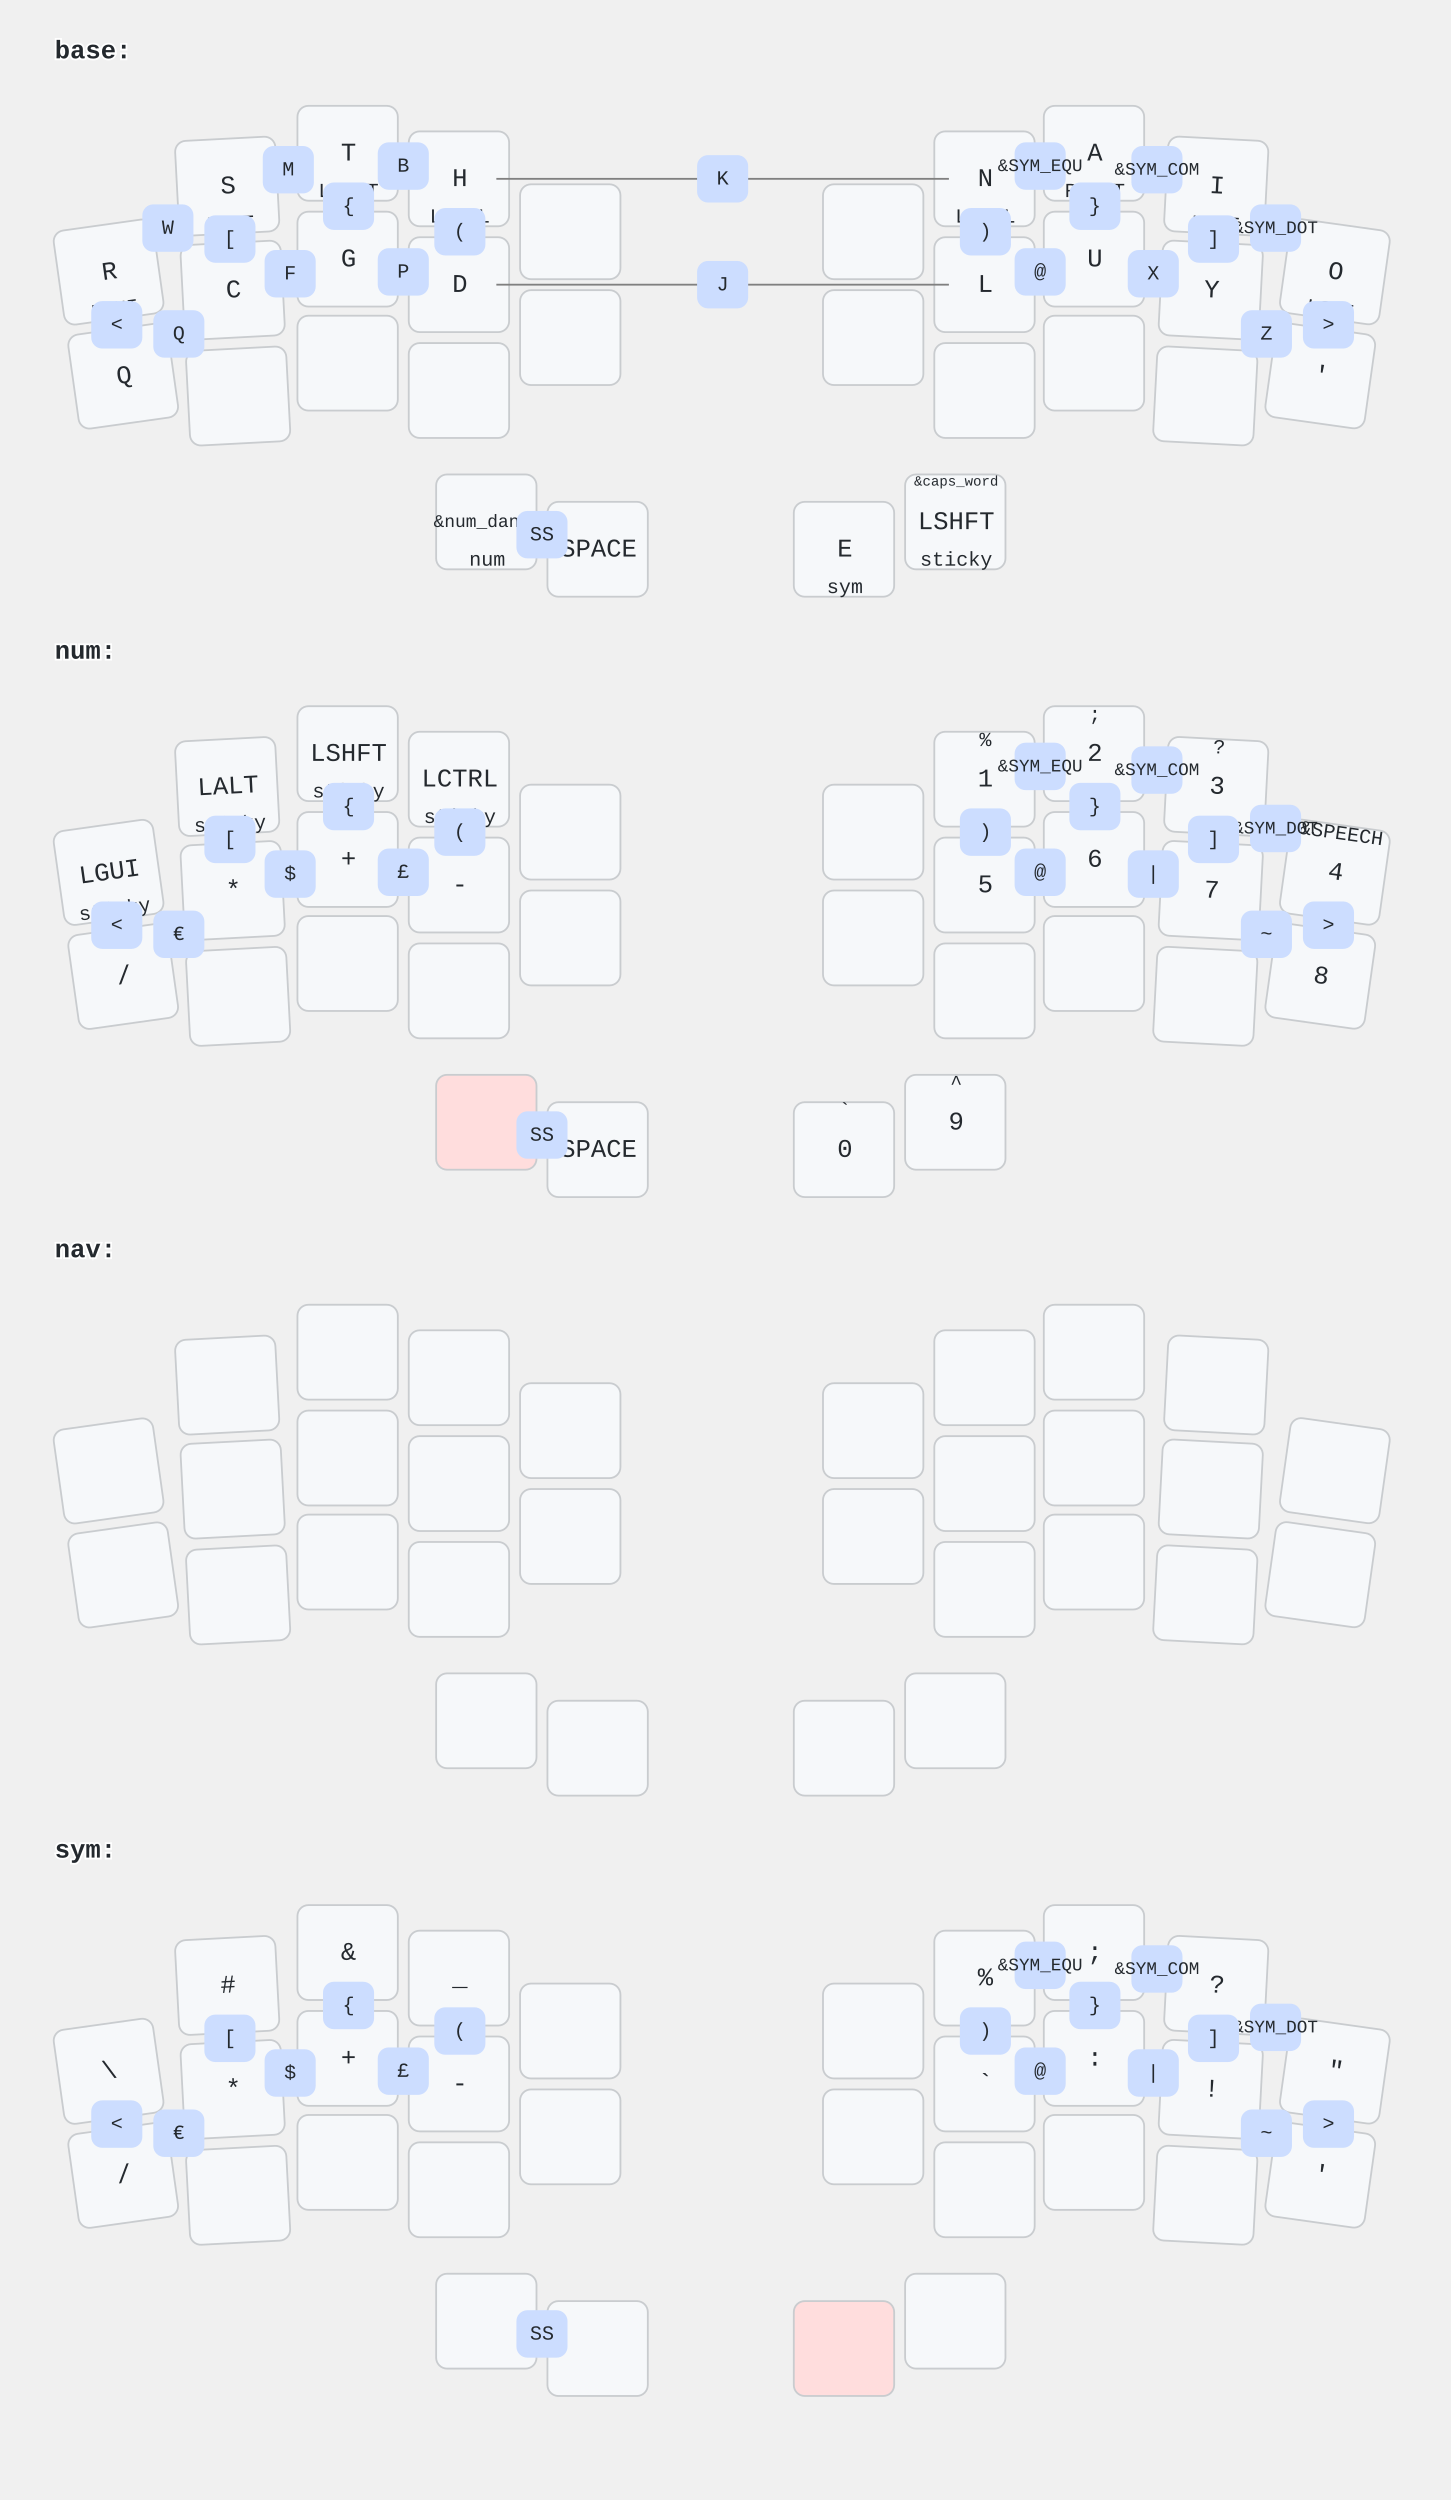
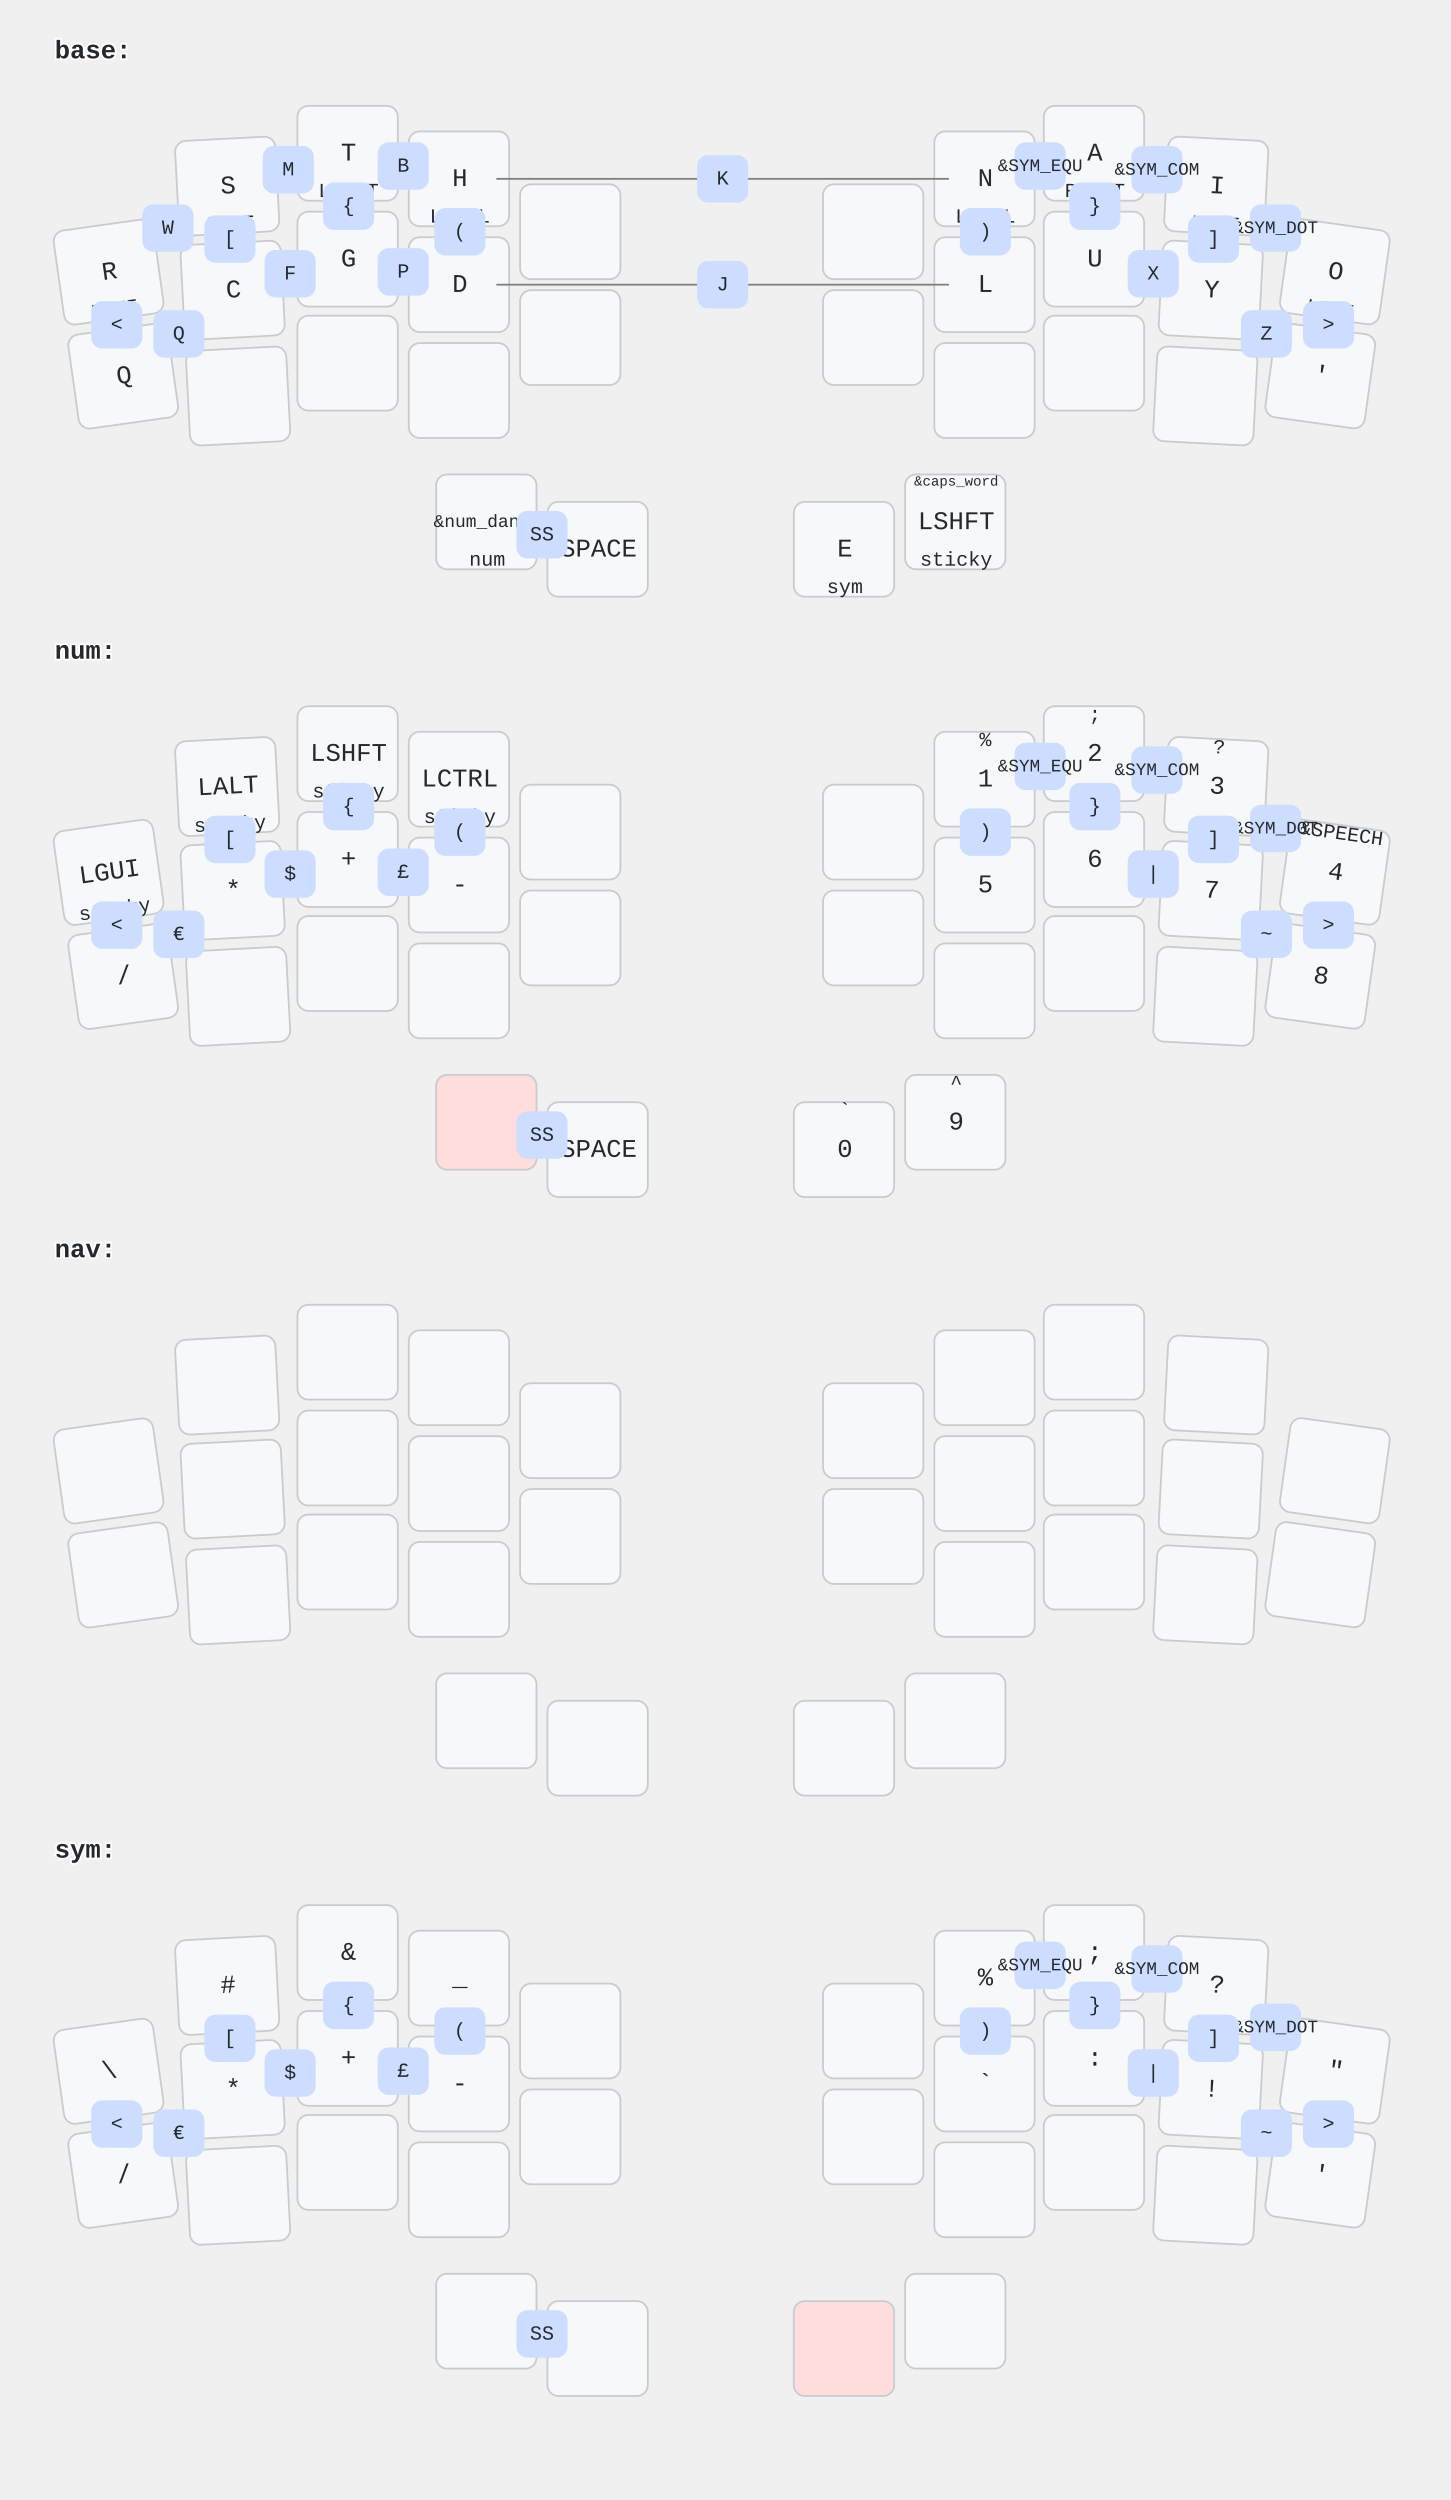
<svg xmlns="http://www.w3.org/2000/svg" width="795" height="1370" viewBox="0 0 795 1370" class="keymap">
  <style>/* inherit t  o force styles through use tags */
svg path {
    fill: inherit;
}

/* font and background color specifications */
svg.keymap {
    font-family: SFMono-Regular,Consolas,Liberation Mono,Menlo,monospace;
    font-size: 14px;
    font-kerning: normal;
    text-rendering: optimizeLegibility;
    fill: #24292e;
}

/* default key styling */
rect.key {
    fill: #f6f8fa;
    stroke: #c9cccf;
    stroke-width: 1;
}

/* default key side styling, only used is draw_key_sides is set */
rect.side {
    filter: brightness(90%);
}

/* color accent for combo boxes */
rect.combo, rect.combo-separate {
    fill: #cdf;
}

/* color accent for held keys */
rect.held, rect.combo.held {
    fill: #fdd;
}

/* color accent for ghost (optional) keys */
rect.ghost, rect.combo.ghost {
    stroke-dasharray: 4, 4;
    stroke-width: 2;
}

text {
    text-anchor: middle;
    dominant-baseline: middle;
}

/* styling for layer labels */
text.label {
    font-weight: bold;
    text-anchor: start;
    stroke: white;
    stroke-width: 2;
    paint-order: stroke;
}

/* styling for combo tap, and key hold/shifted label text */
text.combo, text.hold, text.shifted {
    font-size: 11px;
}

text.hold {
    text-anchor: middle;
    dominant-baseline: auto;
}

text.shifted {
    text-anchor: middle;
    dominant-baseline: hanging;
}

/* styling for hold/shifted label text in combo box */
text.combo.hold, text.combo.shifted {
    font-size: 8px;
}

/* lighter symbol for transparent keys */
text.trans {
    fill: #7b7e81;
}

/* styling for combo dendrons */
path.combo {
    stroke-width: 1;
    stroke: gray;
    fill: none;
}

/* Start Tabler Icons Cleanup */
/* cannot use height/width with glyphs */
.icon-tabler &gt; path {
    fill: inherit;
    stroke: inherit;
    stroke-width: 2;
}
/* hide tabler's default box */
.icon-tabler &gt; path[stroke="none"][fill="none"] {
    visibility: hidden;
}
/* End Tabler Icons Cleanup */
</style>
  <g transform="translate(30, 0)" class="layer-base">
    <text x="0" y="28" class="label">base:</text>
    <g transform="translate(0, 56)">
      <g transform="translate(30, 93) rotate(-8.0)" class="key keypos-0">
        <rect rx="6" ry="6" x="-28" y="-26" width="55" height="52" class="key" />
        <text x="0" y="0" class="key tap">R</text>
        <text x="0" y="24" class="key hold">LGUI</text>
      </g>
      <g transform="translate(95, 46) rotate(-3.0)" class="key keypos-1">
        <rect rx="6" ry="6" x="-28" y="-26" width="55" height="52" class="key" />
        <text x="0" y="0" class="key tap">S</text>
        <text x="0" y="24" class="key hold">LALT</text>
      </g>
      <g transform="translate(161, 28)" class="key keypos-2">
        <rect rx="6" ry="6" x="-28" y="-26" width="55" height="52" class="key" />
        <text x="0" y="0" class="key tap">T</text>
        <text x="0" y="24" class="key hold">LSHFT</text>
      </g>
      <g transform="translate(222, 42)" class="key keypos-3">
        <rect rx="6" ry="6" x="-28" y="-26" width="55" height="52" class="key" />
        <text x="0" y="0" class="key tap">H</text>
        <text x="0" y="24" class="key hold">LCTRL</text>
      </g>
      <g transform="translate(283, 71)" class="key trans keypos-4">
        <rect rx="6" ry="6" x="-28" y="-26" width="55" height="52" class="key trans" />
      </g>
      <g transform="translate(449, 71)" class="key trans keypos-5">
        <rect rx="6" ry="6" x="-28" y="-26" width="55" height="52" class="key trans" />
      </g>
      <g transform="translate(510, 42)" class="key keypos-6">
        <rect rx="6" ry="6" x="-28" y="-26" width="55" height="52" class="key" />
        <text x="0" y="0" class="key tap">N</text>
        <text x="0" y="24" class="key hold">LCTRL</text>
      </g>
      <g transform="translate(570, 28)" class="key keypos-7">
        <rect rx="6" ry="6" x="-28" y="-26" width="55" height="52" class="key" />
        <text x="0" y="0" class="key tap">A</text>
        <text x="0" y="24" class="key hold">RSHFT</text>
      </g>
      <g transform="translate(637, 46) rotate(3.0)" class="key keypos-8">
        <rect rx="6" ry="6" x="-28" y="-26" width="55" height="52" class="key" />
        <text x="0" y="0" class="key tap">I</text>
        <text x="0" y="24" class="key hold">LALT</text>
      </g>
      <g transform="translate(702, 93) rotate(8.0)" class="key keypos-9">
        <rect rx="6" ry="6" x="-28" y="-26" width="55" height="52" class="key" />
        <text x="0" y="0" class="key tap">O</text>
        <text x="0" y="24" class="key hold">LGUI</text>
      </g>
      <g transform="translate(38, 150) rotate(-8.0)" class="key keypos-10">
        <rect rx="6" ry="6" x="-28" y="-26" width="55" height="52" class="key" />
        <text x="0" y="0" class="key tap">Q</text>
      </g>
      <g transform="translate(98, 103) rotate(-3.0)" class="key keypos-11">
        <rect rx="6" ry="6" x="-28" y="-26" width="55" height="52" class="key" />
        <text x="0" y="0" class="key tap">C</text>
      </g>
      <g transform="translate(161, 86)" class="key keypos-12">
        <rect rx="6" ry="6" x="-28" y="-26" width="55" height="52" class="key" />
        <text x="0" y="0" class="key tap">G</text>
      </g>
      <g transform="translate(222, 100)" class="key keypos-13">
        <rect rx="6" ry="6" x="-28" y="-26" width="55" height="52" class="key" />
        <text x="0" y="0" class="key tap">D</text>
      </g>
      <g transform="translate(283, 129)" class="key trans keypos-14">
        <rect rx="6" ry="6" x="-28" y="-26" width="55" height="52" class="key trans" />
      </g>
      <g transform="translate(449, 129)" class="key trans keypos-15">
        <rect rx="6" ry="6" x="-28" y="-26" width="55" height="52" class="key trans" />
      </g>
      <g transform="translate(510, 100)" class="key keypos-16">
        <rect rx="6" ry="6" x="-28" y="-26" width="55" height="52" class="key" />
        <text x="0" y="0" class="key tap">L</text>
      </g>
      <g transform="translate(570, 86)" class="key keypos-17">
        <rect rx="6" ry="6" x="-28" y="-26" width="55" height="52" class="key" />
        <text x="0" y="0" class="key tap">U</text>
      </g>
      <g transform="translate(634, 103) rotate(3.0)" class="key keypos-18">
        <rect rx="6" ry="6" x="-28" y="-26" width="55" height="52" class="key" />
        <text x="0" y="0" class="key tap">Y</text>
      </g>
      <g transform="translate(694, 150) rotate(8.0)" class="key keypos-19">
        <rect rx="6" ry="6" x="-28" y="-26" width="55" height="52" class="key" />
        <text x="0" y="0" class="key tap">'</text>
      </g>
      <g transform="translate(101, 161) rotate(-3.0)" class="key trans keypos-20">
        <rect rx="6" ry="6" x="-28" y="-26" width="55" height="52" class="key trans" />
      </g>
      <g transform="translate(161, 143)" class="key trans keypos-21">
        <rect rx="6" ry="6" x="-28" y="-26" width="55" height="52" class="key trans" />
      </g>
      <g transform="translate(222, 158)" class="key trans keypos-22">
        <rect rx="6" ry="6" x="-28" y="-26" width="55" height="52" class="key trans" />
      </g>
      <g transform="translate(510, 158)" class="key trans keypos-23">
        <rect rx="6" ry="6" x="-28" y="-26" width="55" height="52" class="key trans" />
      </g>
      <g transform="translate(570, 143)" class="key trans keypos-24">
        <rect rx="6" ry="6" x="-28" y="-26" width="55" height="52" class="key trans" />
      </g>
      <g transform="translate(631, 161) rotate(3.0)" class="key trans keypos-25">
        <rect rx="6" ry="6" x="-28" y="-26" width="55" height="52" class="key trans" />
      </g>
      <g transform="translate(237, 230)" class="key keypos-26">
        <rect rx="6" ry="6" x="-28" y="-26" width="55" height="52" class="key" />
        <text x="0" y="0" class="key tap">
          <tspan style="font-size: 70%">&amp;num_dance</tspan>
        </text>
        <text x="0" y="24" class="key hold">num</text>
      </g>
      <g transform="translate(298, 245)" class="key keypos-27">
        <rect rx="6" ry="6" x="-28" y="-26" width="55" height="52" class="key" />
        <text x="0" y="0" class="key tap">SPACE</text>
      </g>
      <g transform="translate(433, 245)" class="key keypos-28">
        <rect rx="6" ry="6" x="-28" y="-26" width="55" height="52" class="key" />
        <text x="0" y="0" class="key tap">E</text>
        <text x="0" y="24" class="key hold">sym</text>
      </g>
      <g transform="translate(494, 230)" class="key keypos-29">
        <rect rx="6" ry="6" x="-28" y="-26" width="55" height="52" class="key" />
        <text x="0" y="0" class="key tap">LSHFT</text>
        <text x="0" y="24" class="key hold">sticky</text>
        <text x="0" y="-24" class="key shifted">
          <tspan style="font-size: 70%">&amp;caps_word</tspan>
        </text>
      </g>
      <g class="combo combopos-0">
        <rect rx="6" ry="6" x="48" y="56" width="28" height="26" class="combo" />
        <text x="62" y="69" class="combo tap">W</text>
      </g>
      <g class="combo combopos-1">
        <rect rx="6" ry="6" x="114" y="24" width="28" height="26" class="combo" />
        <text x="128" y="37" class="combo tap">M</text>
      </g>
      <g class="combo combopos-2">
        <rect rx="6" ry="6" x="177" y="22" width="28" height="26" class="combo" />
        <text x="191" y="35" class="combo tap">B</text>
      </g>
      <g class="combo combopos-3">
        <path d="M366,42 l-124,0" class="combo" />
        <path d="M366,42 l124,0" class="combo" />
        <rect rx="6" ry="6" x="352" y="29" width="28" height="26" class="combo" />
        <text x="366" y="42" class="combo tap">K</text>
      </g>
      <g class="combo combopos-4">
        <rect rx="6" ry="6" x="526" y="22" width="28" height="26" class="combo" />
        <text x="540" y="35" class="combo tap">
          <tspan style="font-size: 88%">&amp;SYM_EQU</tspan>
        </text>
      </g>
      <g class="combo combopos-5">
        <rect rx="6" ry="6" x="590" y="24" width="28" height="26" class="combo" />
        <text x="604" y="37" class="combo tap">
          <tspan style="font-size: 88%">&amp;SYM_COM</tspan>
        </text>
      </g>
      <g class="combo combopos-6">
        <rect rx="6" ry="6" x="655" y="56" width="28" height="26" class="combo" />
        <text x="669" y="69" class="combo tap">
          <tspan style="font-size: 88%">&amp;SYM_DOT</tspan>
        </text>
      </g>
      <g class="combo combopos-7">
        <rect rx="6" ry="6" x="54" y="114" width="28" height="26" class="combo" />
        <text x="68" y="127" class="combo tap">Q</text>
      </g>
      <g class="combo combopos-8">
        <rect rx="6" ry="6" x="115" y="81" width="28" height="26" class="combo" />
        <text x="129" y="94" class="combo tap">F</text>
      </g>
      <g class="combo combopos-9">
        <rect rx="6" ry="6" x="177" y="80" width="28" height="26" class="combo" />
        <text x="191" y="93" class="combo tap">P</text>
      </g>
      <g class="combo combopos-10">
        <path d="M366,100 l-124,0" class="combo" />
        <path d="M366,100 l124,0" class="combo" />
        <rect rx="6" ry="6" x="352" y="87" width="28" height="26" class="combo" />
        <text x="366" y="100" class="combo tap">J</text>
      </g>
      <g class="combo combopos-11">
-         <rect rx="6" ry="6" x="526" y="80" width="28" height="26" class="combo" />
-         <text x="540" y="93" class="combo tap">@</text>
-       </g>
-       <g class="combo combopos-12">
        <rect rx="6" ry="6" x="588" y="81" width="28" height="26" class="combo" />
        <text x="602" y="94" class="combo tap">X</text>
      </g>
-       <g class="combo combopos-13">
+       <g class="combo combopos-12">
        <rect rx="6" ry="6" x="650" y="114" width="28" height="26" class="combo" />
        <text x="664" y="127" class="combo tap">Z</text>
      </g>
-       <g class="combo combopos-14">
+       <g class="combo combopos-13">
        <rect rx="6" ry="6" x="253" y="224" width="28" height="26" class="combo" />
        <text x="267" y="237" class="combo tap">SS</text>
      </g>
-       <g class="combo combopos-15">
+       <g class="combo combopos-14">
        <rect rx="6" ry="6" x="20" y="109" width="28" height="26" class="combo" />
        <text x="34" y="122" class="combo tap">&lt;</text>
      </g>
-       <g class="combo combopos-16">
+       <g class="combo combopos-15">
        <rect rx="6" ry="6" x="82" y="62" width="28" height="26" class="combo" />
        <text x="96" y="75" class="combo tap">[</text>
      </g>
-       <g class="combo combopos-17">
+       <g class="combo combopos-16">
        <rect rx="6" ry="6" x="147" y="44" width="28" height="26" class="combo" />
        <text x="161" y="57" class="combo tap">{</text>
      </g>
-       <g class="combo combopos-18">
+       <g class="combo combopos-17">
        <rect rx="6" ry="6" x="208" y="58" width="28" height="26" class="combo" />
        <text x="222" y="71" class="combo tap">(</text>
      </g>
-       <g class="combo combopos-19">
+       <g class="combo combopos-18">
        <rect rx="6" ry="6" x="496" y="58" width="28" height="26" class="combo" />
        <text x="510" y="71" class="combo tap">)</text>
      </g>
-       <g class="combo combopos-20">
+       <g class="combo combopos-19">
        <rect rx="6" ry="6" x="556" y="44" width="28" height="26" class="combo" />
        <text x="570" y="57" class="combo tap">}</text>
      </g>
-       <g class="combo combopos-21">
+       <g class="combo combopos-20">
        <rect rx="6" ry="6" x="621" y="62" width="28" height="26" class="combo" />
        <text x="635" y="75" class="combo tap">]</text>
      </g>
-       <g class="combo combopos-22">
+       <g class="combo combopos-21">
        <rect rx="6" ry="6" x="684" y="109" width="28" height="26" class="combo" />
        <text x="698" y="122" class="combo tap">&gt;</text>
      </g>
    </g>
  </g>
  <g transform="translate(30, 329)" class="layer-num">
    <text x="0" y="28" class="label">num:</text>
    <g transform="translate(0, 56)">
      <g transform="translate(30, 93) rotate(-8.0)" class="key keypos-0">
        <rect rx="6" ry="6" x="-28" y="-26" width="55" height="52" class="key" />
        <text x="0" y="0" class="key tap">LGUI</text>
        <text x="0" y="24" class="key hold">sticky</text>
      </g>
      <g transform="translate(95, 46) rotate(-3.0)" class="key keypos-1">
        <rect rx="6" ry="6" x="-28" y="-26" width="55" height="52" class="key" />
        <text x="0" y="0" class="key tap">LALT</text>
        <text x="0" y="24" class="key hold">sticky</text>
      </g>
      <g transform="translate(161, 28)" class="key keypos-2">
        <rect rx="6" ry="6" x="-28" y="-26" width="55" height="52" class="key" />
        <text x="0" y="0" class="key tap">LSHFT</text>
        <text x="0" y="24" class="key hold">sticky</text>
      </g>
      <g transform="translate(222, 42)" class="key keypos-3">
        <rect rx="6" ry="6" x="-28" y="-26" width="55" height="52" class="key" />
        <text x="0" y="0" class="key tap">LCTRL</text>
        <text x="0" y="24" class="key hold">sticky</text>
      </g>
      <g transform="translate(283, 71)" class="key trans keypos-4">
        <rect rx="6" ry="6" x="-28" y="-26" width="55" height="52" class="key trans" />
      </g>
      <g transform="translate(449, 71)" class="key trans keypos-5">
        <rect rx="6" ry="6" x="-28" y="-26" width="55" height="52" class="key trans" />
      </g>
      <g transform="translate(510, 42)" class="key keypos-6">
        <rect rx="6" ry="6" x="-28" y="-26" width="55" height="52" class="key" />
        <text x="0" y="0" class="key tap">1</text>
        <text x="0" y="-24" class="key shifted">%</text>
      </g>
      <g transform="translate(570, 28)" class="key keypos-7">
        <rect rx="6" ry="6" x="-28" y="-26" width="55" height="52" class="key" />
        <text x="0" y="0" class="key tap">2</text>
        <text x="0" y="-24" class="key shifted">;</text>
      </g>
      <g transform="translate(637, 46) rotate(3.0)" class="key keypos-8">
        <rect rx="6" ry="6" x="-28" y="-26" width="55" height="52" class="key" />
        <text x="0" y="0" class="key tap">3</text>
        <text x="0" y="-24" class="key shifted">?</text>
      </g>
      <g transform="translate(702, 93) rotate(8.0)" class="key keypos-9">
        <rect rx="6" ry="6" x="-28" y="-26" width="55" height="52" class="key" />
        <text x="0" y="0" class="key tap">4</text>
        <text x="0" y="-24" class="key shifted">&amp;SPEECH</text>
      </g>
      <g transform="translate(38, 150) rotate(-8.0)" class="key keypos-10">
        <rect rx="6" ry="6" x="-28" y="-26" width="55" height="52" class="key" />
        <text x="0" y="0" class="key tap">/</text>
        <text x="0" y="-24" class="key shifted">\</text>
      </g>
      <g transform="translate(98, 103) rotate(-3.0)" class="key keypos-11">
        <rect rx="6" ry="6" x="-28" y="-26" width="55" height="52" class="key" />
        <text x="0" y="0" class="key tap">*</text>
        <text x="0" y="-24" class="key shifted">#</text>
      </g>
      <g transform="translate(161, 86)" class="key keypos-12">
        <rect rx="6" ry="6" x="-28" y="-26" width="55" height="52" class="key" />
        <text x="0" y="0" class="key tap">+</text>
        <text x="0" y="-24" class="key shifted">&amp;</text>
      </g>
      <g transform="translate(222, 100)" class="key keypos-13">
        <rect rx="6" ry="6" x="-28" y="-26" width="55" height="52" class="key" />
        <text x="0" y="0" class="key tap">-</text>
        <text x="0" y="-24" class="key shifted">_</text>
      </g>
      <g transform="translate(283, 129)" class="key trans keypos-14">
        <rect rx="6" ry="6" x="-28" y="-26" width="55" height="52" class="key trans" />
      </g>
      <g transform="translate(449, 129)" class="key trans keypos-15">
        <rect rx="6" ry="6" x="-28" y="-26" width="55" height="52" class="key trans" />
      </g>
      <g transform="translate(510, 100)" class="key keypos-16">
        <rect rx="6" ry="6" x="-28" y="-26" width="55" height="52" class="key" />
        <text x="0" y="0" class="key tap">5</text>
        <text x="0" y="-24" class="key shifted">`</text>
      </g>
      <g transform="translate(570, 86)" class="key keypos-17">
        <rect rx="6" ry="6" x="-28" y="-26" width="55" height="52" class="key" />
        <text x="0" y="0" class="key tap">6</text>
        <text x="0" y="-24" class="key shifted">:</text>
      </g>
      <g transform="translate(634, 103) rotate(3.0)" class="key keypos-18">
        <rect rx="6" ry="6" x="-28" y="-26" width="55" height="52" class="key" />
        <text x="0" y="0" class="key tap">7</text>
        <text x="0" y="-24" class="key shifted">!</text>
      </g>
      <g transform="translate(694, 150) rotate(8.0)" class="key keypos-19">
        <rect rx="6" ry="6" x="-28" y="-26" width="55" height="52" class="key" />
        <text x="0" y="0" class="key tap">8</text>
        <text x="0" y="-24" class="key shifted">'</text>
      </g>
      <g transform="translate(101, 161) rotate(-3.0)" class="key trans keypos-20">
        <rect rx="6" ry="6" x="-28" y="-26" width="55" height="52" class="key trans" />
      </g>
      <g transform="translate(161, 143)" class="key trans keypos-21">
        <rect rx="6" ry="6" x="-28" y="-26" width="55" height="52" class="key trans" />
      </g>
      <g transform="translate(222, 158)" class="key trans keypos-22">
        <rect rx="6" ry="6" x="-28" y="-26" width="55" height="52" class="key trans" />
      </g>
      <g transform="translate(510, 158)" class="key trans keypos-23">
        <rect rx="6" ry="6" x="-28" y="-26" width="55" height="52" class="key trans" />
      </g>
      <g transform="translate(570, 143)" class="key trans keypos-24">
        <rect rx="6" ry="6" x="-28" y="-26" width="55" height="52" class="key trans" />
      </g>
      <g transform="translate(631, 161) rotate(3.0)" class="key trans keypos-25">
        <rect rx="6" ry="6" x="-28" y="-26" width="55" height="52" class="key trans" />
      </g>
      <g transform="translate(237, 230)" class="key held keypos-26">
        <rect rx="6" ry="6" x="-28" y="-26" width="55" height="52" class="key held" />
      </g>
      <g transform="translate(298, 245)" class="key keypos-27">
        <rect rx="6" ry="6" x="-28" y="-26" width="55" height="52" class="key" />
        <text x="0" y="0" class="key tap">SPACE</text>
      </g>
      <g transform="translate(433, 245)" class="key keypos-28">
        <rect rx="6" ry="6" x="-28" y="-26" width="55" height="52" class="key" />
        <text x="0" y="0" class="key tap">0</text>
        <text x="0" y="-24" class="key shifted">`</text>
      </g>
      <g transform="translate(494, 230)" class="key keypos-29">
        <rect rx="6" ry="6" x="-28" y="-26" width="55" height="52" class="key" />
        <text x="0" y="0" class="key tap">9</text>
        <text x="0" y="-24" class="key shifted">^</text>
      </g>
      <g class="combo combopos-0">
        <rect rx="6" ry="6" x="526" y="22" width="28" height="26" class="combo" />
        <text x="540" y="35" class="combo tap">
          <tspan style="font-size: 88%">&amp;SYM_EQU</tspan>
        </text>
      </g>
      <g class="combo combopos-1">
        <rect rx="6" ry="6" x="590" y="24" width="28" height="26" class="combo" />
        <text x="604" y="37" class="combo tap">
          <tspan style="font-size: 88%">&amp;SYM_COM</tspan>
        </text>
      </g>
      <g class="combo combopos-2">
        <rect rx="6" ry="6" x="655" y="56" width="28" height="26" class="combo" />
        <text x="669" y="69" class="combo tap">
          <tspan style="font-size: 88%">&amp;SYM_DOT</tspan>
        </text>
      </g>
      <g class="combo combopos-3">
-         <rect rx="6" ry="6" x="526" y="80" width="28" height="26" class="combo" />
-         <text x="540" y="93" class="combo tap">@</text>
-       </g>
-       <g class="combo combopos-4">
        <rect rx="6" ry="6" x="253" y="224" width="28" height="26" class="combo" />
        <text x="267" y="237" class="combo tap">SS</text>
      </g>
-       <g class="combo combopos-5">
+       <g class="combo combopos-4">
        <rect rx="6" ry="6" x="20" y="109" width="28" height="26" class="combo" />
        <text x="34" y="122" class="combo tap">&lt;</text>
      </g>
-       <g class="combo combopos-6">
+       <g class="combo combopos-5">
        <rect rx="6" ry="6" x="82" y="62" width="28" height="26" class="combo" />
        <text x="96" y="75" class="combo tap">[</text>
      </g>
-       <g class="combo combopos-7">
+       <g class="combo combopos-6">
        <rect rx="6" ry="6" x="147" y="44" width="28" height="26" class="combo" />
        <text x="161" y="57" class="combo tap">{</text>
      </g>
-       <g class="combo combopos-8">
+       <g class="combo combopos-7">
        <rect rx="6" ry="6" x="208" y="58" width="28" height="26" class="combo" />
        <text x="222" y="71" class="combo tap">(</text>
      </g>
-       <g class="combo combopos-9">
+       <g class="combo combopos-8">
        <rect rx="6" ry="6" x="496" y="58" width="28" height="26" class="combo" />
        <text x="510" y="71" class="combo tap">)</text>
      </g>
-       <g class="combo combopos-10">
+       <g class="combo combopos-9">
        <rect rx="6" ry="6" x="556" y="44" width="28" height="26" class="combo" />
        <text x="570" y="57" class="combo tap">}</text>
      </g>
-       <g class="combo combopos-11">
+       <g class="combo combopos-10">
        <rect rx="6" ry="6" x="621" y="62" width="28" height="26" class="combo" />
        <text x="635" y="75" class="combo tap">]</text>
      </g>
-       <g class="combo combopos-12">
+       <g class="combo combopos-11">
        <rect rx="6" ry="6" x="684" y="109" width="28" height="26" class="combo" />
        <text x="698" y="122" class="combo tap">&gt;</text>
      </g>
-       <g class="combo combopos-13">
+       <g class="combo combopos-12">
        <rect rx="6" ry="6" x="54" y="114" width="28" height="26" class="combo" />
        <text x="68" y="127" class="combo tap">€</text>
      </g>
-       <g class="combo combopos-14">
+       <g class="combo combopos-13">
        <rect rx="6" ry="6" x="115" y="81" width="28" height="26" class="combo" />
        <text x="129" y="94" class="combo tap">$</text>
      </g>
-       <g class="combo combopos-15">
+       <g class="combo combopos-14">
        <rect rx="6" ry="6" x="177" y="80" width="28" height="26" class="combo" />
        <text x="191" y="93" class="combo tap">£</text>
      </g>
-       <g class="combo combopos-16">
+       <g class="combo combopos-15">
        <rect rx="6" ry="6" x="588" y="81" width="28" height="26" class="combo" />
        <text x="602" y="94" class="combo tap">|</text>
      </g>
-       <g class="combo combopos-17">
+       <g class="combo combopos-16">
        <rect rx="6" ry="6" x="650" y="114" width="28" height="26" class="combo" />
        <text x="664" y="127" class="combo tap">~</text>
      </g>
    </g>
  </g>
  <g transform="translate(30, 657)" class="layer-nav">
    <text x="0" y="28" class="label">nav:</text>
    <g transform="translate(0, 56)">
      <g transform="translate(30, 93) rotate(-8.0)" class="key trans keypos-0">
        <rect rx="6" ry="6" x="-28" y="-26" width="55" height="52" class="key trans" />
      </g>
      <g transform="translate(95, 46) rotate(-3.0)" class="key trans keypos-1">
        <rect rx="6" ry="6" x="-28" y="-26" width="55" height="52" class="key trans" />
      </g>
      <g transform="translate(161, 28)" class="key trans keypos-2">
        <rect rx="6" ry="6" x="-28" y="-26" width="55" height="52" class="key trans" />
      </g>
      <g transform="translate(222, 42)" class="key trans keypos-3">
        <rect rx="6" ry="6" x="-28" y="-26" width="55" height="52" class="key trans" />
      </g>
      <g transform="translate(283, 71)" class="key trans keypos-4">
        <rect rx="6" ry="6" x="-28" y="-26" width="55" height="52" class="key trans" />
      </g>
      <g transform="translate(449, 71)" class="key trans keypos-5">
        <rect rx="6" ry="6" x="-28" y="-26" width="55" height="52" class="key trans" />
      </g>
      <g transform="translate(510, 42)" class="key trans keypos-6">
        <rect rx="6" ry="6" x="-28" y="-26" width="55" height="52" class="key trans" />
      </g>
      <g transform="translate(570, 28)" class="key trans keypos-7">
        <rect rx="6" ry="6" x="-28" y="-26" width="55" height="52" class="key trans" />
      </g>
      <g transform="translate(637, 46) rotate(3.0)" class="key trans keypos-8">
        <rect rx="6" ry="6" x="-28" y="-26" width="55" height="52" class="key trans" />
      </g>
      <g transform="translate(702, 93) rotate(8.0)" class="key trans keypos-9">
        <rect rx="6" ry="6" x="-28" y="-26" width="55" height="52" class="key trans" />
      </g>
      <g transform="translate(38, 150) rotate(-8.0)" class="key trans keypos-10">
        <rect rx="6" ry="6" x="-28" y="-26" width="55" height="52" class="key trans" />
      </g>
      <g transform="translate(98, 103) rotate(-3.0)" class="key trans keypos-11">
        <rect rx="6" ry="6" x="-28" y="-26" width="55" height="52" class="key trans" />
      </g>
      <g transform="translate(161, 86)" class="key trans keypos-12">
        <rect rx="6" ry="6" x="-28" y="-26" width="55" height="52" class="key trans" />
      </g>
      <g transform="translate(222, 100)" class="key trans keypos-13">
        <rect rx="6" ry="6" x="-28" y="-26" width="55" height="52" class="key trans" />
      </g>
      <g transform="translate(283, 129)" class="key trans keypos-14">
        <rect rx="6" ry="6" x="-28" y="-26" width="55" height="52" class="key trans" />
      </g>
      <g transform="translate(449, 129)" class="key trans keypos-15">
        <rect rx="6" ry="6" x="-28" y="-26" width="55" height="52" class="key trans" />
      </g>
      <g transform="translate(510, 100)" class="key trans keypos-16">
        <rect rx="6" ry="6" x="-28" y="-26" width="55" height="52" class="key trans" />
      </g>
      <g transform="translate(570, 86)" class="key trans keypos-17">
        <rect rx="6" ry="6" x="-28" y="-26" width="55" height="52" class="key trans" />
      </g>
      <g transform="translate(634, 103) rotate(3.0)" class="key trans keypos-18">
        <rect rx="6" ry="6" x="-28" y="-26" width="55" height="52" class="key trans" />
      </g>
      <g transform="translate(694, 150) rotate(8.0)" class="key trans keypos-19">
        <rect rx="6" ry="6" x="-28" y="-26" width="55" height="52" class="key trans" />
      </g>
      <g transform="translate(101, 161) rotate(-3.0)" class="key trans keypos-20">
        <rect rx="6" ry="6" x="-28" y="-26" width="55" height="52" class="key trans" />
      </g>
      <g transform="translate(161, 143)" class="key trans keypos-21">
        <rect rx="6" ry="6" x="-28" y="-26" width="55" height="52" class="key trans" />
      </g>
      <g transform="translate(222, 158)" class="key trans keypos-22">
        <rect rx="6" ry="6" x="-28" y="-26" width="55" height="52" class="key trans" />
      </g>
      <g transform="translate(510, 158)" class="key trans keypos-23">
        <rect rx="6" ry="6" x="-28" y="-26" width="55" height="52" class="key trans" />
      </g>
      <g transform="translate(570, 143)" class="key trans keypos-24">
        <rect rx="6" ry="6" x="-28" y="-26" width="55" height="52" class="key trans" />
      </g>
      <g transform="translate(631, 161) rotate(3.0)" class="key trans keypos-25">
        <rect rx="6" ry="6" x="-28" y="-26" width="55" height="52" class="key trans" />
      </g>
      <g transform="translate(237, 230)" class="key trans keypos-26">
        <rect rx="6" ry="6" x="-28" y="-26" width="55" height="52" class="key trans" />
      </g>
      <g transform="translate(298, 245)" class="key trans keypos-27">
        <rect rx="6" ry="6" x="-28" y="-26" width="55" height="52" class="key trans" />
      </g>
      <g transform="translate(433, 245)" class="key trans keypos-28">
        <rect rx="6" ry="6" x="-28" y="-26" width="55" height="52" class="key trans" />
      </g>
      <g transform="translate(494, 230)" class="key trans keypos-29">
        <rect rx="6" ry="6" x="-28" y="-26" width="55" height="52" class="key trans" />
      </g>
    </g>
  </g>
  <g transform="translate(30, 986)" class="layer-sym">
    <text x="0" y="28" class="label">sym:</text>
    <g transform="translate(0, 56)">
      <g transform="translate(30, 93) rotate(-8.0)" class="key keypos-0">
        <rect rx="6" ry="6" x="-28" y="-26" width="55" height="52" class="key" />
        <text x="0" y="0" class="key tap">\</text>
      </g>
      <g transform="translate(95, 46) rotate(-3.0)" class="key keypos-1">
        <rect rx="6" ry="6" x="-28" y="-26" width="55" height="52" class="key" />
        <text x="0" y="0" class="key tap">#</text>
      </g>
      <g transform="translate(161, 28)" class="key keypos-2">
        <rect rx="6" ry="6" x="-28" y="-26" width="55" height="52" class="key" />
        <text x="0" y="0" class="key tap">&amp;</text>
      </g>
      <g transform="translate(222, 42)" class="key keypos-3">
        <rect rx="6" ry="6" x="-28" y="-26" width="55" height="52" class="key" />
        <text x="0" y="0" class="key tap">_</text>
      </g>
      <g transform="translate(283, 71)" class="key trans keypos-4">
        <rect rx="6" ry="6" x="-28" y="-26" width="55" height="52" class="key trans" />
      </g>
      <g transform="translate(449, 71)" class="key trans keypos-5">
        <rect rx="6" ry="6" x="-28" y="-26" width="55" height="52" class="key trans" />
      </g>
      <g transform="translate(510, 42)" class="key keypos-6">
        <rect rx="6" ry="6" x="-28" y="-26" width="55" height="52" class="key" />
        <text x="0" y="0" class="key tap">%</text>
      </g>
      <g transform="translate(570, 28)" class="key keypos-7">
        <rect rx="6" ry="6" x="-28" y="-26" width="55" height="52" class="key" />
        <text x="0" y="0" class="key tap">;</text>
      </g>
      <g transform="translate(637, 46) rotate(3.0)" class="key keypos-8">
        <rect rx="6" ry="6" x="-28" y="-26" width="55" height="52" class="key" />
        <text x="0" y="0" class="key tap">?</text>
      </g>
      <g transform="translate(702, 93) rotate(8.0)" class="key keypos-9">
        <rect rx="6" ry="6" x="-28" y="-26" width="55" height="52" class="key" />
        <text x="0" y="0" class="key tap">"</text>
      </g>
      <g transform="translate(38, 150) rotate(-8.0)" class="key keypos-10">
        <rect rx="6" ry="6" x="-28" y="-26" width="55" height="52" class="key" />
        <text x="0" y="0" class="key tap">/</text>
      </g>
      <g transform="translate(98, 103) rotate(-3.0)" class="key keypos-11">
        <rect rx="6" ry="6" x="-28" y="-26" width="55" height="52" class="key" />
        <text x="0" y="0" class="key tap">*</text>
      </g>
      <g transform="translate(161, 86)" class="key keypos-12">
        <rect rx="6" ry="6" x="-28" y="-26" width="55" height="52" class="key" />
        <text x="0" y="0" class="key tap">+</text>
      </g>
      <g transform="translate(222, 100)" class="key keypos-13">
        <rect rx="6" ry="6" x="-28" y="-26" width="55" height="52" class="key" />
        <text x="0" y="0" class="key tap">-</text>
      </g>
      <g transform="translate(283, 129)" class="key trans keypos-14">
        <rect rx="6" ry="6" x="-28" y="-26" width="55" height="52" class="key trans" />
      </g>
      <g transform="translate(449, 129)" class="key trans keypos-15">
        <rect rx="6" ry="6" x="-28" y="-26" width="55" height="52" class="key trans" />
      </g>
      <g transform="translate(510, 100)" class="key keypos-16">
        <rect rx="6" ry="6" x="-28" y="-26" width="55" height="52" class="key" />
        <text x="0" y="0" class="key tap">`</text>
      </g>
      <g transform="translate(570, 86)" class="key keypos-17">
        <rect rx="6" ry="6" x="-28" y="-26" width="55" height="52" class="key" />
        <text x="0" y="0" class="key tap">:</text>
      </g>
      <g transform="translate(634, 103) rotate(3.0)" class="key keypos-18">
        <rect rx="6" ry="6" x="-28" y="-26" width="55" height="52" class="key" />
        <text x="0" y="0" class="key tap">!</text>
      </g>
      <g transform="translate(694, 150) rotate(8.0)" class="key keypos-19">
        <rect rx="6" ry="6" x="-28" y="-26" width="55" height="52" class="key" />
        <text x="0" y="0" class="key tap">'</text>
      </g>
      <g transform="translate(101, 161) rotate(-3.0)" class="key trans keypos-20">
        <rect rx="6" ry="6" x="-28" y="-26" width="55" height="52" class="key trans" />
      </g>
      <g transform="translate(161, 143)" class="key trans keypos-21">
        <rect rx="6" ry="6" x="-28" y="-26" width="55" height="52" class="key trans" />
      </g>
      <g transform="translate(222, 158)" class="key trans keypos-22">
        <rect rx="6" ry="6" x="-28" y="-26" width="55" height="52" class="key trans" />
      </g>
      <g transform="translate(510, 158)" class="key trans keypos-23">
        <rect rx="6" ry="6" x="-28" y="-26" width="55" height="52" class="key trans" />
      </g>
      <g transform="translate(570, 143)" class="key trans keypos-24">
        <rect rx="6" ry="6" x="-28" y="-26" width="55" height="52" class="key trans" />
      </g>
      <g transform="translate(631, 161) rotate(3.0)" class="key trans keypos-25">
        <rect rx="6" ry="6" x="-28" y="-26" width="55" height="52" class="key trans" />
      </g>
      <g transform="translate(237, 230)" class="key trans keypos-26">
        <rect rx="6" ry="6" x="-28" y="-26" width="55" height="52" class="key trans" />
      </g>
      <g transform="translate(298, 245)" class="key trans keypos-27">
        <rect rx="6" ry="6" x="-28" y="-26" width="55" height="52" class="key trans" />
      </g>
      <g transform="translate(433, 245)" class="key held keypos-28">
        <rect rx="6" ry="6" x="-28" y="-26" width="55" height="52" class="key held" />
      </g>
      <g transform="translate(494, 230)" class="key trans keypos-29">
        <rect rx="6" ry="6" x="-28" y="-26" width="55" height="52" class="key trans" />
      </g>
      <g class="combo combopos-0">
        <rect rx="6" ry="6" x="526" y="22" width="28" height="26" class="combo" />
        <text x="540" y="35" class="combo tap">
          <tspan style="font-size: 88%">&amp;SYM_EQU</tspan>
        </text>
      </g>
      <g class="combo combopos-1">
        <rect rx="6" ry="6" x="590" y="24" width="28" height="26" class="combo" />
        <text x="604" y="37" class="combo tap">
          <tspan style="font-size: 88%">&amp;SYM_COM</tspan>
        </text>
      </g>
      <g class="combo combopos-2">
        <rect rx="6" ry="6" x="655" y="56" width="28" height="26" class="combo" />
        <text x="669" y="69" class="combo tap">
          <tspan style="font-size: 88%">&amp;SYM_DOT</tspan>
        </text>
      </g>
      <g class="combo combopos-3">
-         <rect rx="6" ry="6" x="526" y="80" width="28" height="26" class="combo" />
-         <text x="540" y="93" class="combo tap">@</text>
-       </g>
-       <g class="combo combopos-4">
        <rect rx="6" ry="6" x="253" y="224" width="28" height="26" class="combo" />
        <text x="267" y="237" class="combo tap">SS</text>
      </g>
-       <g class="combo combopos-5">
+       <g class="combo combopos-4">
        <rect rx="6" ry="6" x="20" y="109" width="28" height="26" class="combo" />
        <text x="34" y="122" class="combo tap">&lt;</text>
      </g>
-       <g class="combo combopos-6">
+       <g class="combo combopos-5">
        <rect rx="6" ry="6" x="82" y="62" width="28" height="26" class="combo" />
        <text x="96" y="75" class="combo tap">[</text>
      </g>
-       <g class="combo combopos-7">
+       <g class="combo combopos-6">
        <rect rx="6" ry="6" x="147" y="44" width="28" height="26" class="combo" />
        <text x="161" y="57" class="combo tap">{</text>
      </g>
-       <g class="combo combopos-8">
+       <g class="combo combopos-7">
        <rect rx="6" ry="6" x="208" y="58" width="28" height="26" class="combo" />
        <text x="222" y="71" class="combo tap">(</text>
      </g>
-       <g class="combo combopos-9">
+       <g class="combo combopos-8">
        <rect rx="6" ry="6" x="496" y="58" width="28" height="26" class="combo" />
        <text x="510" y="71" class="combo tap">)</text>
      </g>
-       <g class="combo combopos-10">
+       <g class="combo combopos-9">
        <rect rx="6" ry="6" x="556" y="44" width="28" height="26" class="combo" />
        <text x="570" y="57" class="combo tap">}</text>
      </g>
-       <g class="combo combopos-11">
+       <g class="combo combopos-10">
        <rect rx="6" ry="6" x="621" y="62" width="28" height="26" class="combo" />
        <text x="635" y="75" class="combo tap">]</text>
      </g>
-       <g class="combo combopos-12">
+       <g class="combo combopos-11">
        <rect rx="6" ry="6" x="684" y="109" width="28" height="26" class="combo" />
        <text x="698" y="122" class="combo tap">&gt;</text>
      </g>
-       <g class="combo combopos-13">
+       <g class="combo combopos-12">
        <rect rx="6" ry="6" x="54" y="114" width="28" height="26" class="combo" />
        <text x="68" y="127" class="combo tap">€</text>
      </g>
-       <g class="combo combopos-14">
+       <g class="combo combopos-13">
        <rect rx="6" ry="6" x="115" y="81" width="28" height="26" class="combo" />
        <text x="129" y="94" class="combo tap">$</text>
      </g>
-       <g class="combo combopos-15">
+       <g class="combo combopos-14">
        <rect rx="6" ry="6" x="177" y="80" width="28" height="26" class="combo" />
        <text x="191" y="93" class="combo tap">£</text>
      </g>
-       <g class="combo combopos-16">
+       <g class="combo combopos-15">
        <rect rx="6" ry="6" x="588" y="81" width="28" height="26" class="combo" />
        <text x="602" y="94" class="combo tap">|</text>
      </g>
-       <g class="combo combopos-17">
+       <g class="combo combopos-16">
        <rect rx="6" ry="6" x="650" y="114" width="28" height="26" class="combo" />
        <text x="664" y="127" class="combo tap">~</text>
      </g>
    </g>
  </g>
</svg>
